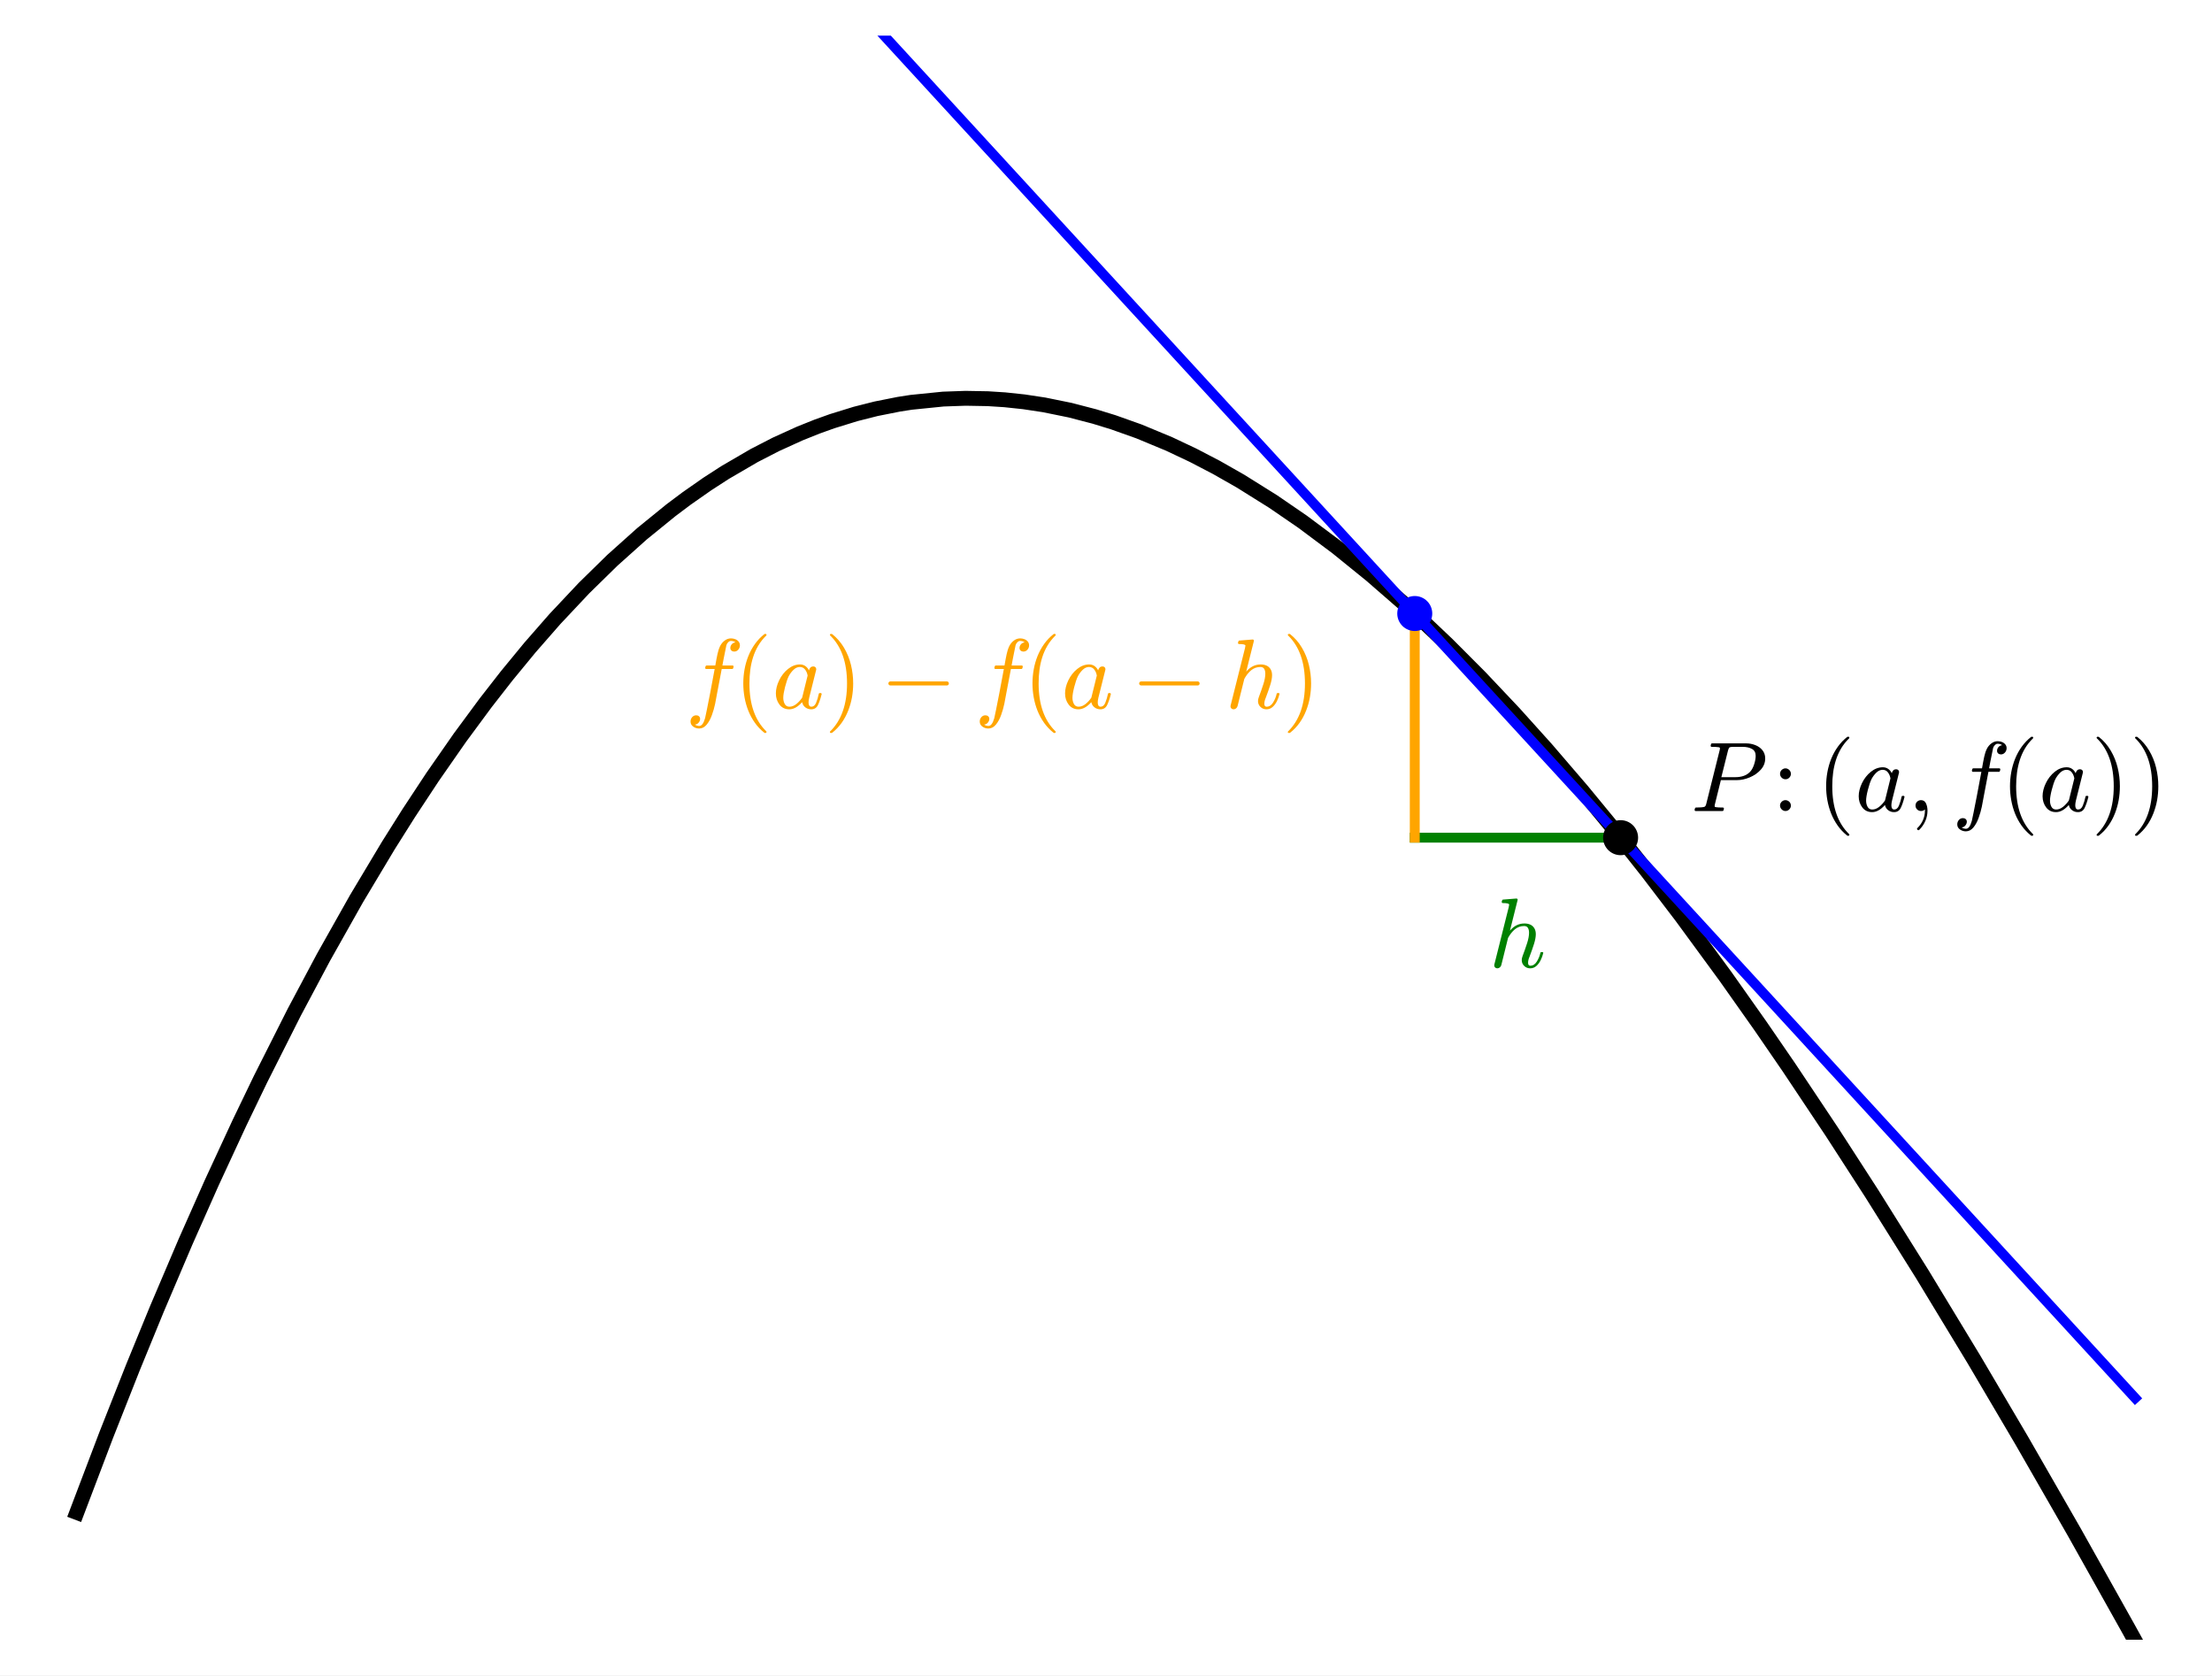
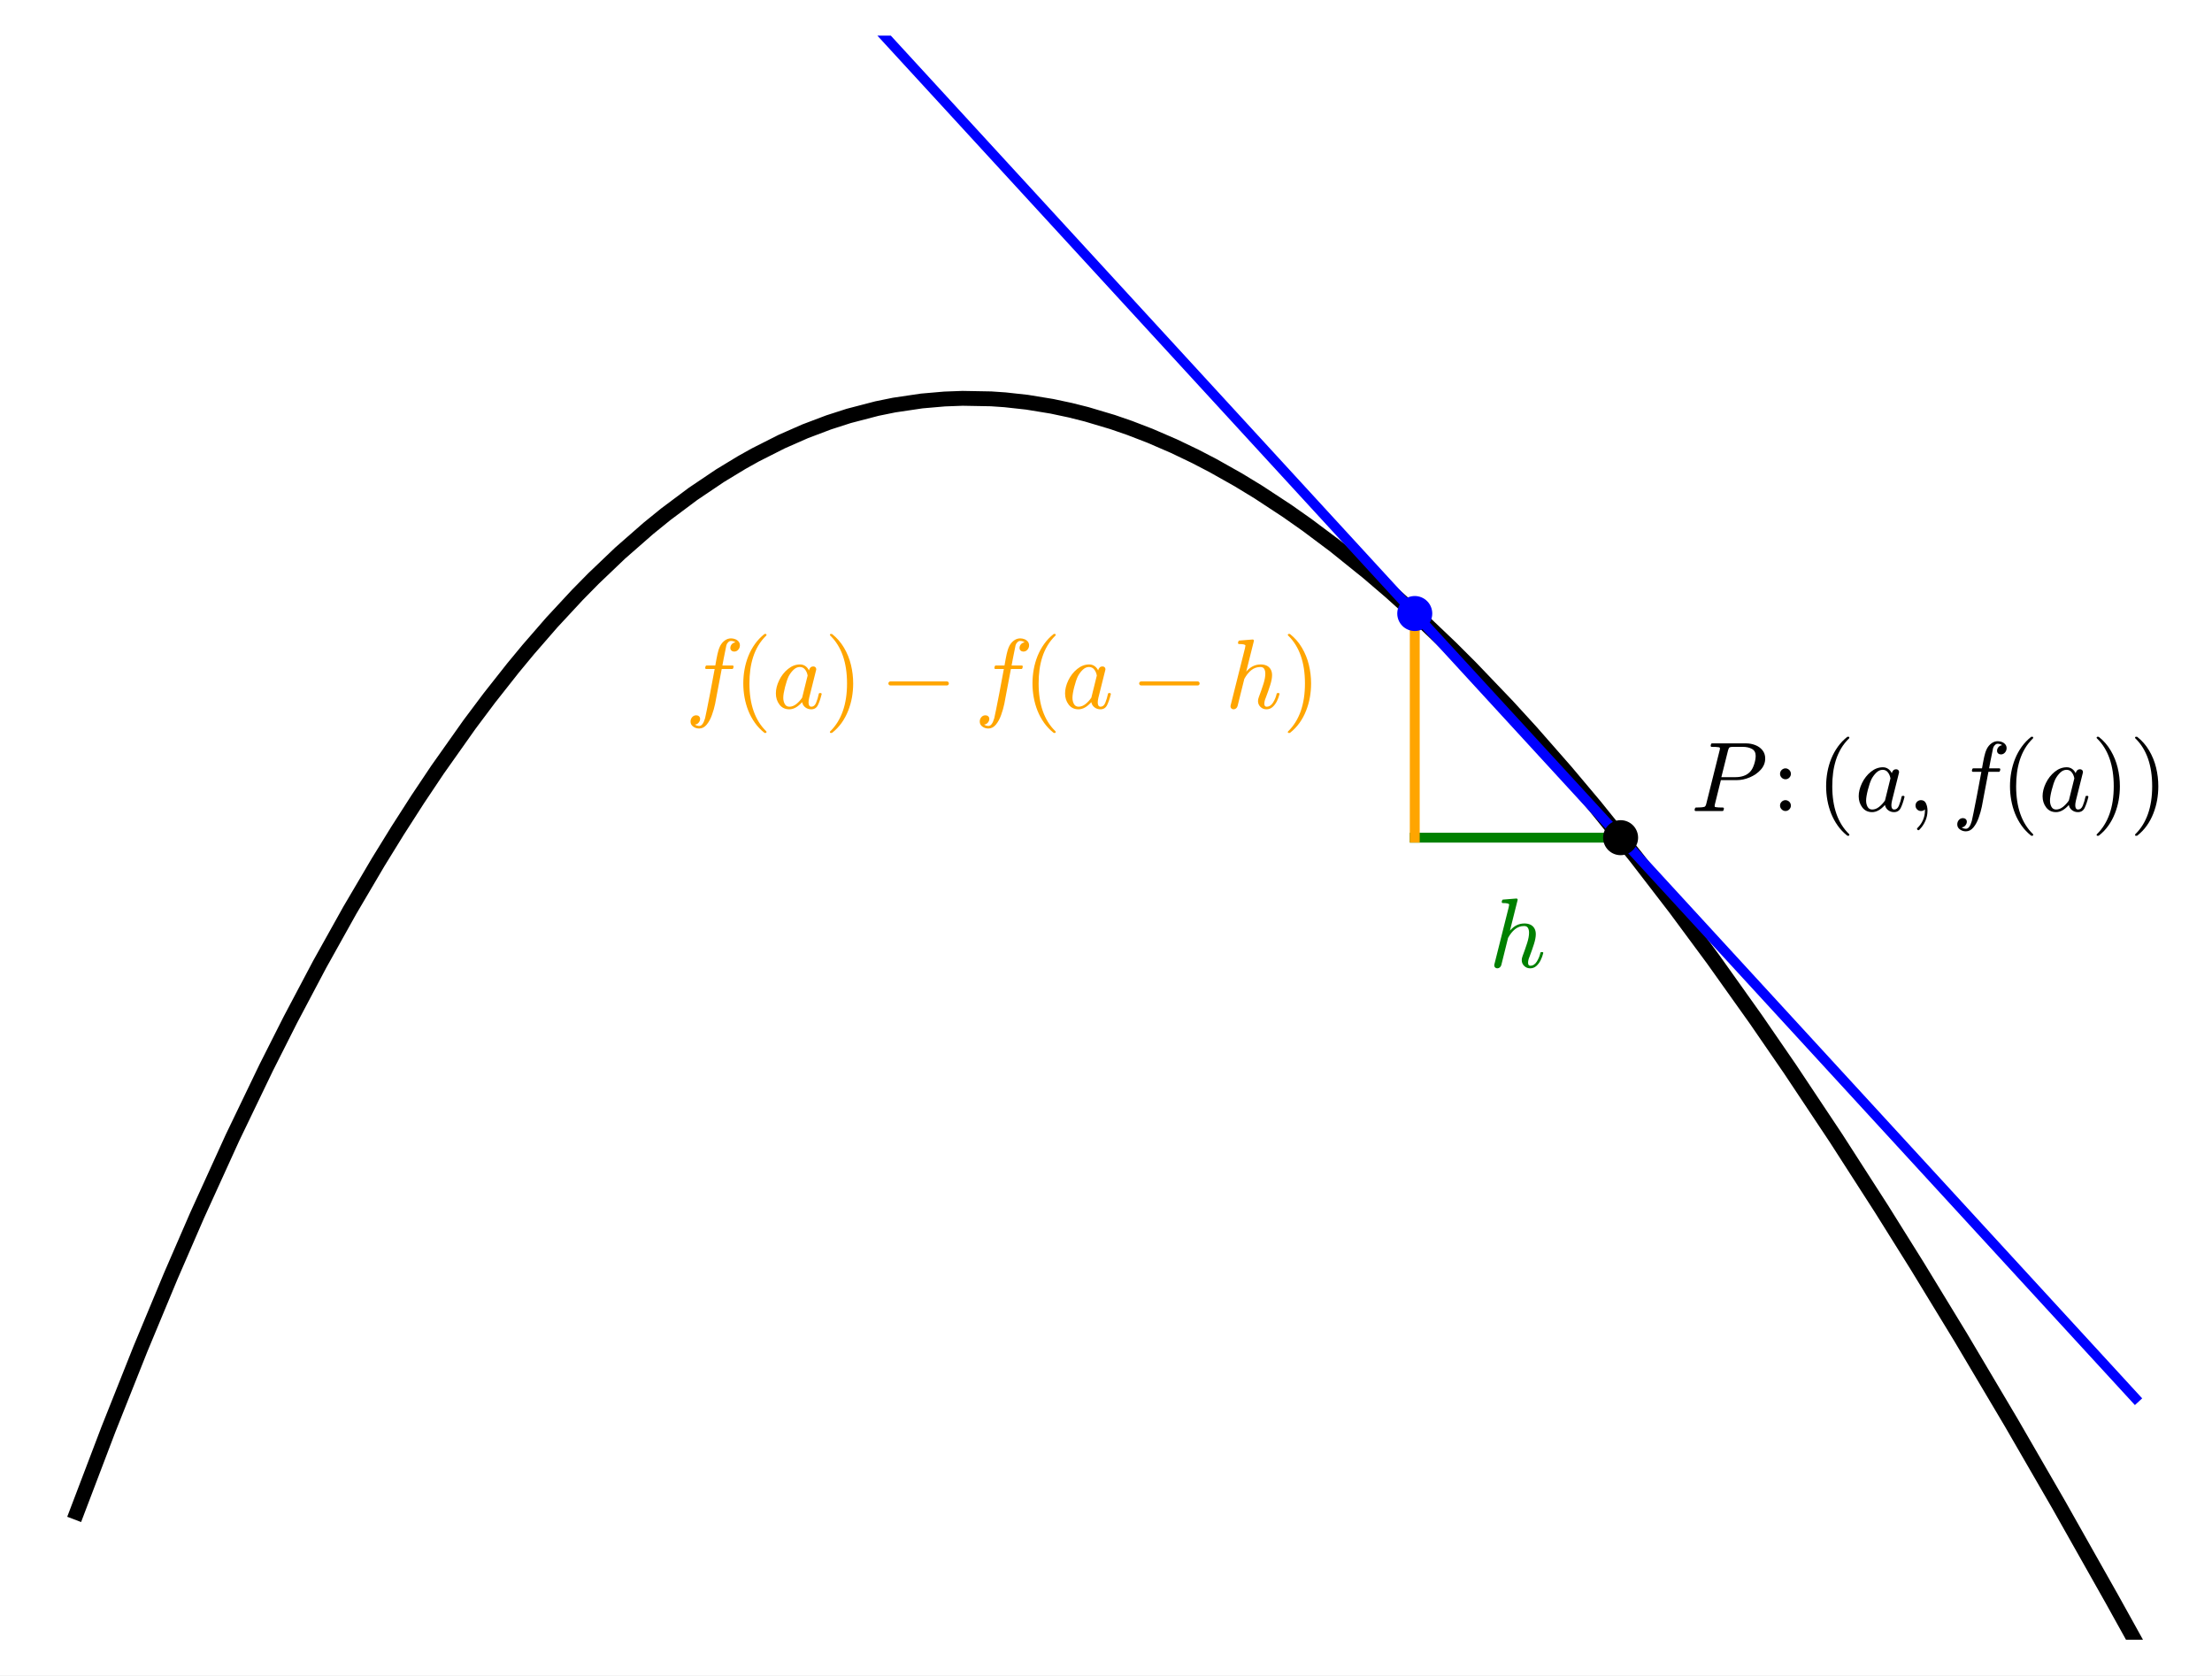
<svg xmlns="http://www.w3.org/2000/svg" xmlns:xlink="http://www.w3.org/1999/xlink" width="446.846pt" height="338.4pt" viewBox="0 0 446.846 338.4" version="1.1">
  <defs>
    <style type="text/css">*{stroke-linejoin: round; stroke-linecap: butt}</style>
  </defs>
  <g id="figure_1">
    <g id="patch_1">
      <path d="M 0 338.4  L 446.846 338.4  L 446.846 0  L 0 0  z " style="fill: #ffffff" />
    </g>
    <g id="axes_1">
      <g id="patch_2">
        <path d="M 7.2 331.2  L 439.646 331.2  L 439.646 7.2  L 7.2 7.2  z " style="fill: #ffffff" />
      </g>
      <g id="matplotlib.axis_1" />
      <g id="matplotlib.axis_2" />
      <g id="line2d_1">
-         <path d="M 15.516 305.498  L 21.443 289.901  L 26.865 276.181  L 31.675 264.445  L 37.491 250.791  L 42.771 238.901  L 48.368 226.819  L 52.62 217.993  L 59.43 204.486  L 65.355 193.357  L 72.029 181.506  L 78.453 170.775  L 82.581 164.225  L 87.376 156.952  L 92.923 148.984  L 98.091 141.984  L 102.381 136.482  L 107.044 130.813  L 112.102 125.031  L 117.965 118.797  L 123.705 113.174  L 129.675 107.827  L 135.537 103.063  L 138.704 100.688  L 142.876 97.769  L 146.474 95.443  L 152.341 92.022  L 156.731 89.762  L 161.577 87.561  L 165.077 86.16  L 168.114 85.072  L 172.835 83.614  L 176.962 82.569  L 181.582 81.65  L 184.074 81.263  L 190.55 80.609  L 195.053 80.451  L 199.551 80.532  L 202.959 80.75  L 206.822 81.159  L 210.951 81.784  L 216.176 82.849  L 221.109 84.132  L 224.915 85.303  L 230.084 87.142  L 236.185 89.677  L 241.023 91.962  L 245.74 94.42  L 250.614 97.194  L 257.208 101.319  L 263.152 105.397  L 270.059 110.554  L 276.969 116.152  L 283.353 121.704  L 286.404 124.485  L 292.44 130.219  L 298.991 136.79  L 305.871 144.07  L 312.395 151.32  L 319.635 159.751  L 325.82 167.266  L 332.757 176.022  L 339.68 185.098  L 348.561 197.216  L 355.643 207.246  L 361.34 215.54  L 370.063 228.619  L 378.113 241.077  L 388.318 257.374  L 398.779 274.629  L 408.418 290.989  L 419.041 309.491  L 429.813 328.716  L 431.33 331.46  L 431.33 331.46  " clip-path="url(#p56218a9fa9)" style="fill: none; stroke: #000000; stroke-width: 3; stroke-linecap: square" />
+         <path d="M 15.516 305.498  L 21.896 288.735  L 28.356 272.499  L 34.496 257.749  L 39.821 245.486  L 46.981 229.764  L 53.801 215.596  L 58.657 205.98  L 64.594 194.755  L 70.672 183.858  L 76.397 174.138  L 80.303 167.806  L 84.371 161.469  L 88.379 155.477  L 94.857 146.317  L 98.853 140.986  L 103.642 134.917  L 106.682 131.242  L 111.457 125.747  L 116.623 120.18  L 119.896 116.852  L 125.276 111.718  L 130.987 106.719  L 134.48 103.886  L 140 99.756  L 145.459 96.081  L 149.831 93.429  L 152.598 91.883  L 157.915 89.196  L 162.635 87.12  L 167.394 85.319  L 171.458 84.01  L 177.151 82.526  L 180.624 81.819  L 186.193 80.993  L 190.814 80.593  L 194.464 80.458  L 200.209 80.563  L 203.01 80.754  L 207.472 81.244  L 212.481 82.064  L 216.216 82.858  L 219.494 83.682  L 224.758 85.251  L 228.183 86.433  L 232.282 88.011  L 237.134 90.107  L 241.451 92.176  L 245.042 94.042  L 250.14 96.913  L 254.199 99.384  L 260.012 103.201  L 264.009 106.013  L 269.617 110.211  L 276.369 115.649  L 280.905 119.533  L 286.473 124.548  L 293.094 130.859  L 297.056 134.813  L 304.535 142.626  L 309.263 147.798  L 316.318 155.84  L 322.157 162.781  L 330.499 173.133  L 338.493 183.519  L 346.039 193.721  L 354.706 205.9  L 361.581 215.896  L 370.877 229.863  L 380.071 244.161  L 387.315 255.747  L 396.093 270.149  L 406.264 287.297  L 415.871 303.921  L 426.621 322.974  L 431.33 331.46  L 431.33 331.46  " clip-path="url(#pad205e9dd1)" style="fill: none; stroke: #000000; stroke-width: 3; stroke-linecap: square" />
      </g>
      <g id="line2d_2">
-         <path d="M 171.069 -1  L 431.33 282.392  L 431.33 282.392  " clip-path="url(#p56218a9fa9)" style="fill: none; stroke: #0000ff; stroke-width: 2; stroke-linecap: square" />
+         <path d="M 171.069 -1  L 431.33 282.392  L 431.33 282.392  " clip-path="url(#pad205e9dd1)" style="fill: none; stroke: #0000ff; stroke-width: 2; stroke-linecap: square" />
      </g>
      <g id="line2d_3">
-         <path d="M 327.377 169.2  L 285.795 169.2  " clip-path="url(#p56218a9fa9)" style="fill: none; stroke: #008000; stroke-width: 2; stroke-linecap: square" />
+         <path d="M 327.377 169.2  L 285.795 169.2  " clip-path="url(#pad205e9dd1)" style="fill: none; stroke: #008000; stroke-width: 2; stroke-linecap: square" />
      </g>
      <g id="line2d_4">
-         <path d="M 285.795 169.2  L 285.795 123.923  " clip-path="url(#p56218a9fa9)" style="fill: none; stroke: #ffa500; stroke-width: 2; stroke-linecap: square" />
+         <path d="M 285.795 169.2  L 285.795 123.923  " clip-path="url(#pad205e9dd1)" style="fill: none; stroke: #ffa500; stroke-width: 2; stroke-linecap: square" />
      </g>
      <g id="text_1">
        <g transform="translate(341.5488 163.8154) scale(0.2 -0.2)">
          <defs>
            <path id="Cmmi10-50" d="M 313 0  Q 250 0 250 84  Q 253 100 262 139  Q 272 178 289 201  Q 306 225 331 225  Q 722 225 878 269  Q 959 297 997 441  L 1875 3956  Q 1888 4019 1888 4044  Q 1888 4113 1813 4122  Q 1691 4147 1350 4147  Q 1288 4147 1288 4231  Q 1291 4247 1300 4286  Q 1309 4325 1326 4348  Q 1344 4372 1369 4372  L 3578 4372  Q 3881 4372 4165 4264  Q 4450 4156 4631 3934  Q 4813 3713 4813 3397  Q 4813 2991 4527 2672  Q 4241 2353 3814 2175  Q 3388 1997 2988 1997  L 1947 1997  L 1556 416  Q 1544 353 1544 325  Q 1544 300 1551 283  Q 1559 266 1573 261  Q 1588 256 1619 250  Q 1741 225 2081 225  Q 2144 225 2144 141  Q 2122 50 2109 25  Q 2097 0 2034 0  L 313 0  z M 1978 2188  L 2875 2188  Q 3497 2188 3822 2522  Q 3988 2688 4092 3000  Q 4197 3313 4197 3566  Q 4197 3881 3956 4014  Q 3716 4147 3359 4147  L 2747 4147  Q 2572 4147 2515 4117  Q 2459 4088 2413 3928  L 1978 2188  z " transform="scale(0.015625)" />
            <path id="Cmr10-3a" d="M 538 353  Q 538 497 644 600  Q 750 703 891 703  Q 978 703 1062 656  Q 1147 609 1194 525  Q 1241 441 1241 353  Q 1241 213 1137 106  Q 1034 0 891 0  Q 750 0 644 106  Q 538 213 538 353  z M 538 2406  Q 538 2497 584 2578  Q 631 2659 714 2709  Q 797 2759 891 2759  Q 981 2759 1064 2709  Q 1147 2659 1194 2578  Q 1241 2497 1241 2406  Q 1241 2263 1139 2158  Q 1038 2053 891 2053  Q 747 2053 642 2158  Q 538 2263 538 2406  z " transform="scale(0.015625)" />
            <path id="Cmr10-28" d="M 1984 -1588  Q 1628 -1306 1370 -942  Q 1113 -578 948 -165  Q 784 247 703 697  Q 622 1147 622 1600  Q 622 2059 703 2509  Q 784 2959 951 3375  Q 1119 3791 1378 4153  Q 1638 4516 1984 4788  Q 1984 4800 2016 4800  L 2075 4800  Q 2094 4800 2109 4783  Q 2125 4766 2125 4744  Q 2125 4716 2113 4703  Q 1800 4397 1592 4047  Q 1384 3697 1257 3301  Q 1131 2906 1075 2482  Q 1019 2059 1019 1600  Q 1019 -434 2106 -1491  Q 2125 -1509 2125 -1544  Q 2125 -1559 2108 -1579  Q 2091 -1600 2075 -1600  L 2016 -1600  Q 1984 -1600 1984 -1588  z " transform="scale(0.015625)" />
            <path id="Cmmi10-61" d="M 1113 -72  Q 709 -72 476 233  Q 244 538 244 953  Q 244 1363 456 1803  Q 669 2244 1030 2536  Q 1391 2828 1806 2828  Q 1997 2828 2147 2725  Q 2297 2622 2381 2444  Q 2453 2700 2663 2700  Q 2744 2700 2798 2651  Q 2853 2603 2853 2522  Q 2853 2503 2851 2493  Q 2850 2484 2847 2472  L 2400 684  Q 2356 494 2356 372  Q 2356 97 2541 97  Q 2741 97 2845 351  Q 2950 606 3022 941  Q 3034 978 3072 978  L 3150 978  Q 3175 978 3190 956  Q 3206 934 3206 916  Q 3094 469 2961 198  Q 2828 -72 2528 -72  Q 2313 -72 2147 54  Q 1981 181 1941 391  Q 1528 -72 1113 -72  z M 1119 97  Q 1350 97 1567 270  Q 1784 444 1941 678  Q 1947 684 1947 697  L 2291 2088  L 2297 2106  Q 2259 2334 2132 2498  Q 2006 2663 1791 2663  Q 1575 2663 1389 2486  Q 1203 2309 1075 2069  Q 950 1813 836 1366  Q 722 919 722 672  Q 722 450 817 273  Q 913 97 1119 97  z " transform="scale(0.015625)" />
            <path id="Cmmi10-3b" d="M 634 -1153  Q 634 -1125 659 -1100  Q 891 -878 1019 -587  Q 1147 -297 1147 25  L 1147 103  Q 1044 0 891 0  Q 744 0 641 103  Q 538 206 538 353  Q 538 503 641 603  Q 744 703 891 703  Q 1119 703 1216 492  Q 1313 281 1313 25  Q 1313 -331 1170 -651  Q 1028 -972 769 -1228  Q 744 -1241 728 -1241  Q 697 -1241 665 -1212  Q 634 -1184 634 -1153  z " transform="scale(0.015625)" />
            <path id="Cmmi10-66" d="M 622 -1056  Q 741 -1147 909 -1147  Q 1138 -1147 1281 -641  Q 1341 -397 1606 966  L 1900 2534  L 1350 2534  Q 1288 2534 1288 2619  Q 1313 2759 1369 2759  L 1941 2759  L 2016 3175  Q 2053 3369 2084 3508  Q 2116 3647 2152 3765  Q 2188 3884 2259 4031  Q 2369 4241 2555 4377  Q 2741 4513 2956 4513  Q 3097 4513 3230 4461  Q 3363 4409 3447 4306  Q 3531 4203 3531 4063  Q 3531 3900 3423 3779  Q 3316 3659 3163 3659  Q 3059 3659 2986 3723  Q 2913 3788 2913 3891  Q 2913 4031 3008 4136  Q 3103 4241 3244 4256  Q 3125 4347 2950 4347  Q 2853 4347 2767 4256  Q 2681 4166 2656 4063  Q 2616 3900 2478 3181  L 2400 2759  L 3059 2759  Q 3122 2759 3122 2675  Q 3119 2659 3109 2620  Q 3100 2581 3083 2557  Q 3066 2534 3041 2534  L 2356 2534  L 2059 972  Q 2003 631 1929 279  Q 1856 -72 1723 -442  Q 1591 -813 1384 -1063  Q 1178 -1313 897 -1313  Q 681 -1313 511 -1189  Q 341 -1066 341 -863  Q 341 -700 445 -579  Q 550 -459 709 -459  Q 816 -459 887 -523  Q 959 -588 959 -691  Q 959 -828 857 -942  Q 756 -1056 622 -1056  z " transform="scale(0.015625)" />
            <path id="Cmr10-29" d="M 416 -1600  Q 359 -1600 359 -1544  Q 359 -1516 372 -1503  Q 1466 -434 1466 1600  Q 1466 3634 384 4691  Q 359 4706 359 4744  Q 359 4766 376 4783  Q 394 4800 416 4800  L 475 4800  Q 494 4800 506 4788  Q 966 4425 1272 3906  Q 1578 3388 1720 2800  Q 1863 2213 1863 1600  Q 1863 1147 1786 708  Q 1709 269 1542 -157  Q 1375 -584 1119 -945  Q 863 -1306 506 -1588  Q 494 -1600 475 -1600  L 416 -1600  z " transform="scale(0.015625)" />
          </defs>
          <use xlink:href="#Cmmi10-50" />
          <use xlink:href="#Cmr10-3a" transform="translate(81.76758 0)" />
          <use xlink:href="#Cmr10-28" transform="translate(127.0117 0)" />
          <use xlink:href="#Cmmi10-61" transform="translate(165.8301 0)" />
          <use xlink:href="#Cmmi10-3b" transform="translate(218.6133 0)" />
          <use xlink:href="#Cmmi10-66" transform="translate(263.8574 0)" />
          <use xlink:href="#Cmr10-28" transform="translate(312.7344 0)" />
          <use xlink:href="#Cmmi10-61" transform="translate(351.5527 0)" />
          <use xlink:href="#Cmr10-29" transform="translate(404.3359 0)" />
          <use xlink:href="#Cmr10-29" transform="translate(443.1543 0)" />
        </g>
      </g>
      <g id="text_2">
        <g style="fill: #008000" transform="translate(300.786 195.488) scale(0.2 -0.2)">
          <defs>
            <path id="Cmmi10-68" d="M 341 116  Q 341 153 347 172  L 1275 3872  Q 1300 3981 1306 4044  Q 1306 4147 891 4147  Q 825 4147 825 4231  Q 828 4247 839 4287  Q 850 4328 867 4350  Q 884 4372 916 4372  L 1778 4441  L 1797 4441  Q 1797 4434 1819 4423  Q 1841 4413 1844 4409  Q 1856 4378 1856 4359  L 1356 2363  Q 1750 2828 2291 2828  Q 2516 2828 2680 2750  Q 2844 2672 2936 2514  Q 3028 2356 3028 2138  Q 3028 1875 2911 1503  Q 2794 1131 2619 672  Q 2528 463 2528 288  Q 2528 97 2675 97  Q 2925 97 3092 364  Q 3259 631 3328 941  Q 3341 978 3378 978  L 3456 978  Q 3481 978 3497 961  Q 3513 944 3513 922  Q 3513 916 3506 903  Q 3450 672 3339 448  Q 3228 225 3059 76  Q 2891 -72 2663 -72  Q 2438 -72 2278 83  Q 2119 238 2119 459  Q 2119 578 2169 709  Q 2350 1191 2470 1569  Q 2591 1947 2591 2234  Q 2591 2419 2519 2541  Q 2447 2663 2278 2663  Q 1934 2663 1678 2452  Q 1422 2241 1234 1894  L 800 147  Q 775 50 703 -11  Q 631 -72 538 -72  Q 456 -72 398 -17  Q 341 38 341 116  z " transform="scale(0.015625)" />
          </defs>
          <use xlink:href="#Cmmi10-68" transform="translate(0 0.609375)" />
        </g>
      </g>
      <g id="text_3">
        <g style="fill: #ffa500" transform="translate(138.4325 143.0462) scale(0.2 -0.2)">
          <defs>
            <path id="Cmsy10-a1" d="M 653 1472  Q 600 1472 565 1512  Q 531 1553 531 1600  Q 531 1647 565 1687  Q 600 1728 653 1728  L 4325 1728  Q 4375 1728 4408 1687  Q 4441 1647 4441 1600  Q 4441 1553 4408 1512  Q 4375 1472 4325 1472  L 653 1472  z " transform="scale(0.015625)" />
          </defs>
          <use xlink:href="#Cmmi10-66" />
          <use xlink:href="#Cmr10-28" transform="translate(48.87695 0)" />
          <use xlink:href="#Cmmi10-61" transform="translate(87.69531 0)" />
          <use xlink:href="#Cmr10-29" transform="translate(140.4785 0)" />
          <use xlink:href="#Cmsy10-a1" transform="translate(196.8555 0)" />
          <use xlink:href="#Cmmi10-66" transform="translate(292.0996 0)" />
          <use xlink:href="#Cmr10-28" transform="translate(340.9766 0)" />
          <use xlink:href="#Cmmi10-61" transform="translate(379.7949 0)" />
          <use xlink:href="#Cmsy10-a1" transform="translate(450.1367 0)" />
          <use xlink:href="#Cmmi10-68" transform="translate(545.3809 0)" />
          <use xlink:href="#Cmr10-29" transform="translate(602.998 0)" />
        </g>
      </g>
      <g id="PathCollection_1">
-         <path d="M 327.377 172.736  C 328.314 172.736 329.214 172.363 329.877 171.7  C 330.54 171.037 330.912 170.138 330.912 169.2  C 330.912 168.262 330.54 167.363 329.877 166.7  C 329.214 166.037 328.314 165.664 327.377 165.664  C 326.439 165.664 325.54 166.037 324.877 166.7  C 324.214 167.363 323.841 168.262 323.841 169.2  C 323.841 170.138 324.214 171.037 324.877 171.7  C 325.54 172.363 326.439 172.736 327.377 172.736  z " clip-path="url(#p56218a9fa9)" />
+         <path d="M 327.377 172.736  C 328.314 172.736 329.214 172.363 329.877 171.7  C 330.54 171.037 330.912 170.138 330.912 169.2  C 330.912 168.262 330.54 167.363 329.877 166.7  C 329.214 166.037 328.314 165.664 327.377 165.664  C 326.439 165.664 325.54 166.037 324.877 166.7  C 324.214 167.363 323.841 168.262 323.841 169.2  C 323.841 170.138 324.214 171.037 324.877 171.7  C 325.54 172.363 326.439 172.736 327.377 172.736  z " clip-path="url(#pad205e9dd1)" />
      </g>
      <g id="PathCollection_2">
-         <path d="M 285.795 127.459  C 286.733 127.459 287.632 127.086 288.295 126.423  C 288.958 125.76 289.331 124.861 289.331 123.923  C 289.331 122.985 288.958 122.086 288.295 121.423  C 287.632 120.76 286.733 120.388 285.795 120.388  C 284.858 120.388 283.958 120.76 283.295 121.423  C 282.632 122.086 282.26 122.985 282.26 123.923  C 282.26 124.861 282.632 125.76 283.295 126.423  C 283.958 127.086 284.858 127.459 285.795 127.459  z " clip-path="url(#p56218a9fa9)" style="fill: #0000ff" />
+         <path d="M 285.795 127.459  C 286.733 127.459 287.632 127.086 288.295 126.423  C 288.958 125.76 289.331 124.861 289.331 123.923  C 289.331 122.985 288.958 122.086 288.295 121.423  C 287.632 120.76 286.733 120.388 285.795 120.388  C 284.858 120.388 283.958 120.76 283.295 121.423  C 282.632 122.086 282.26 122.985 282.26 123.923  C 282.26 124.861 282.632 125.76 283.295 126.423  C 283.958 127.086 284.858 127.459 285.795 127.459  z " clip-path="url(#pad205e9dd1)" style="fill: #0000ff" />
      </g>
    </g>
  </g>
  <defs>
-     <clipPath id="p56218a9fa9">
+     <clipPath id="pad205e9dd1">
      <rect x="7.2" y="7.2" width="432.446" height="324" />
    </clipPath>
  </defs>
</svg>
